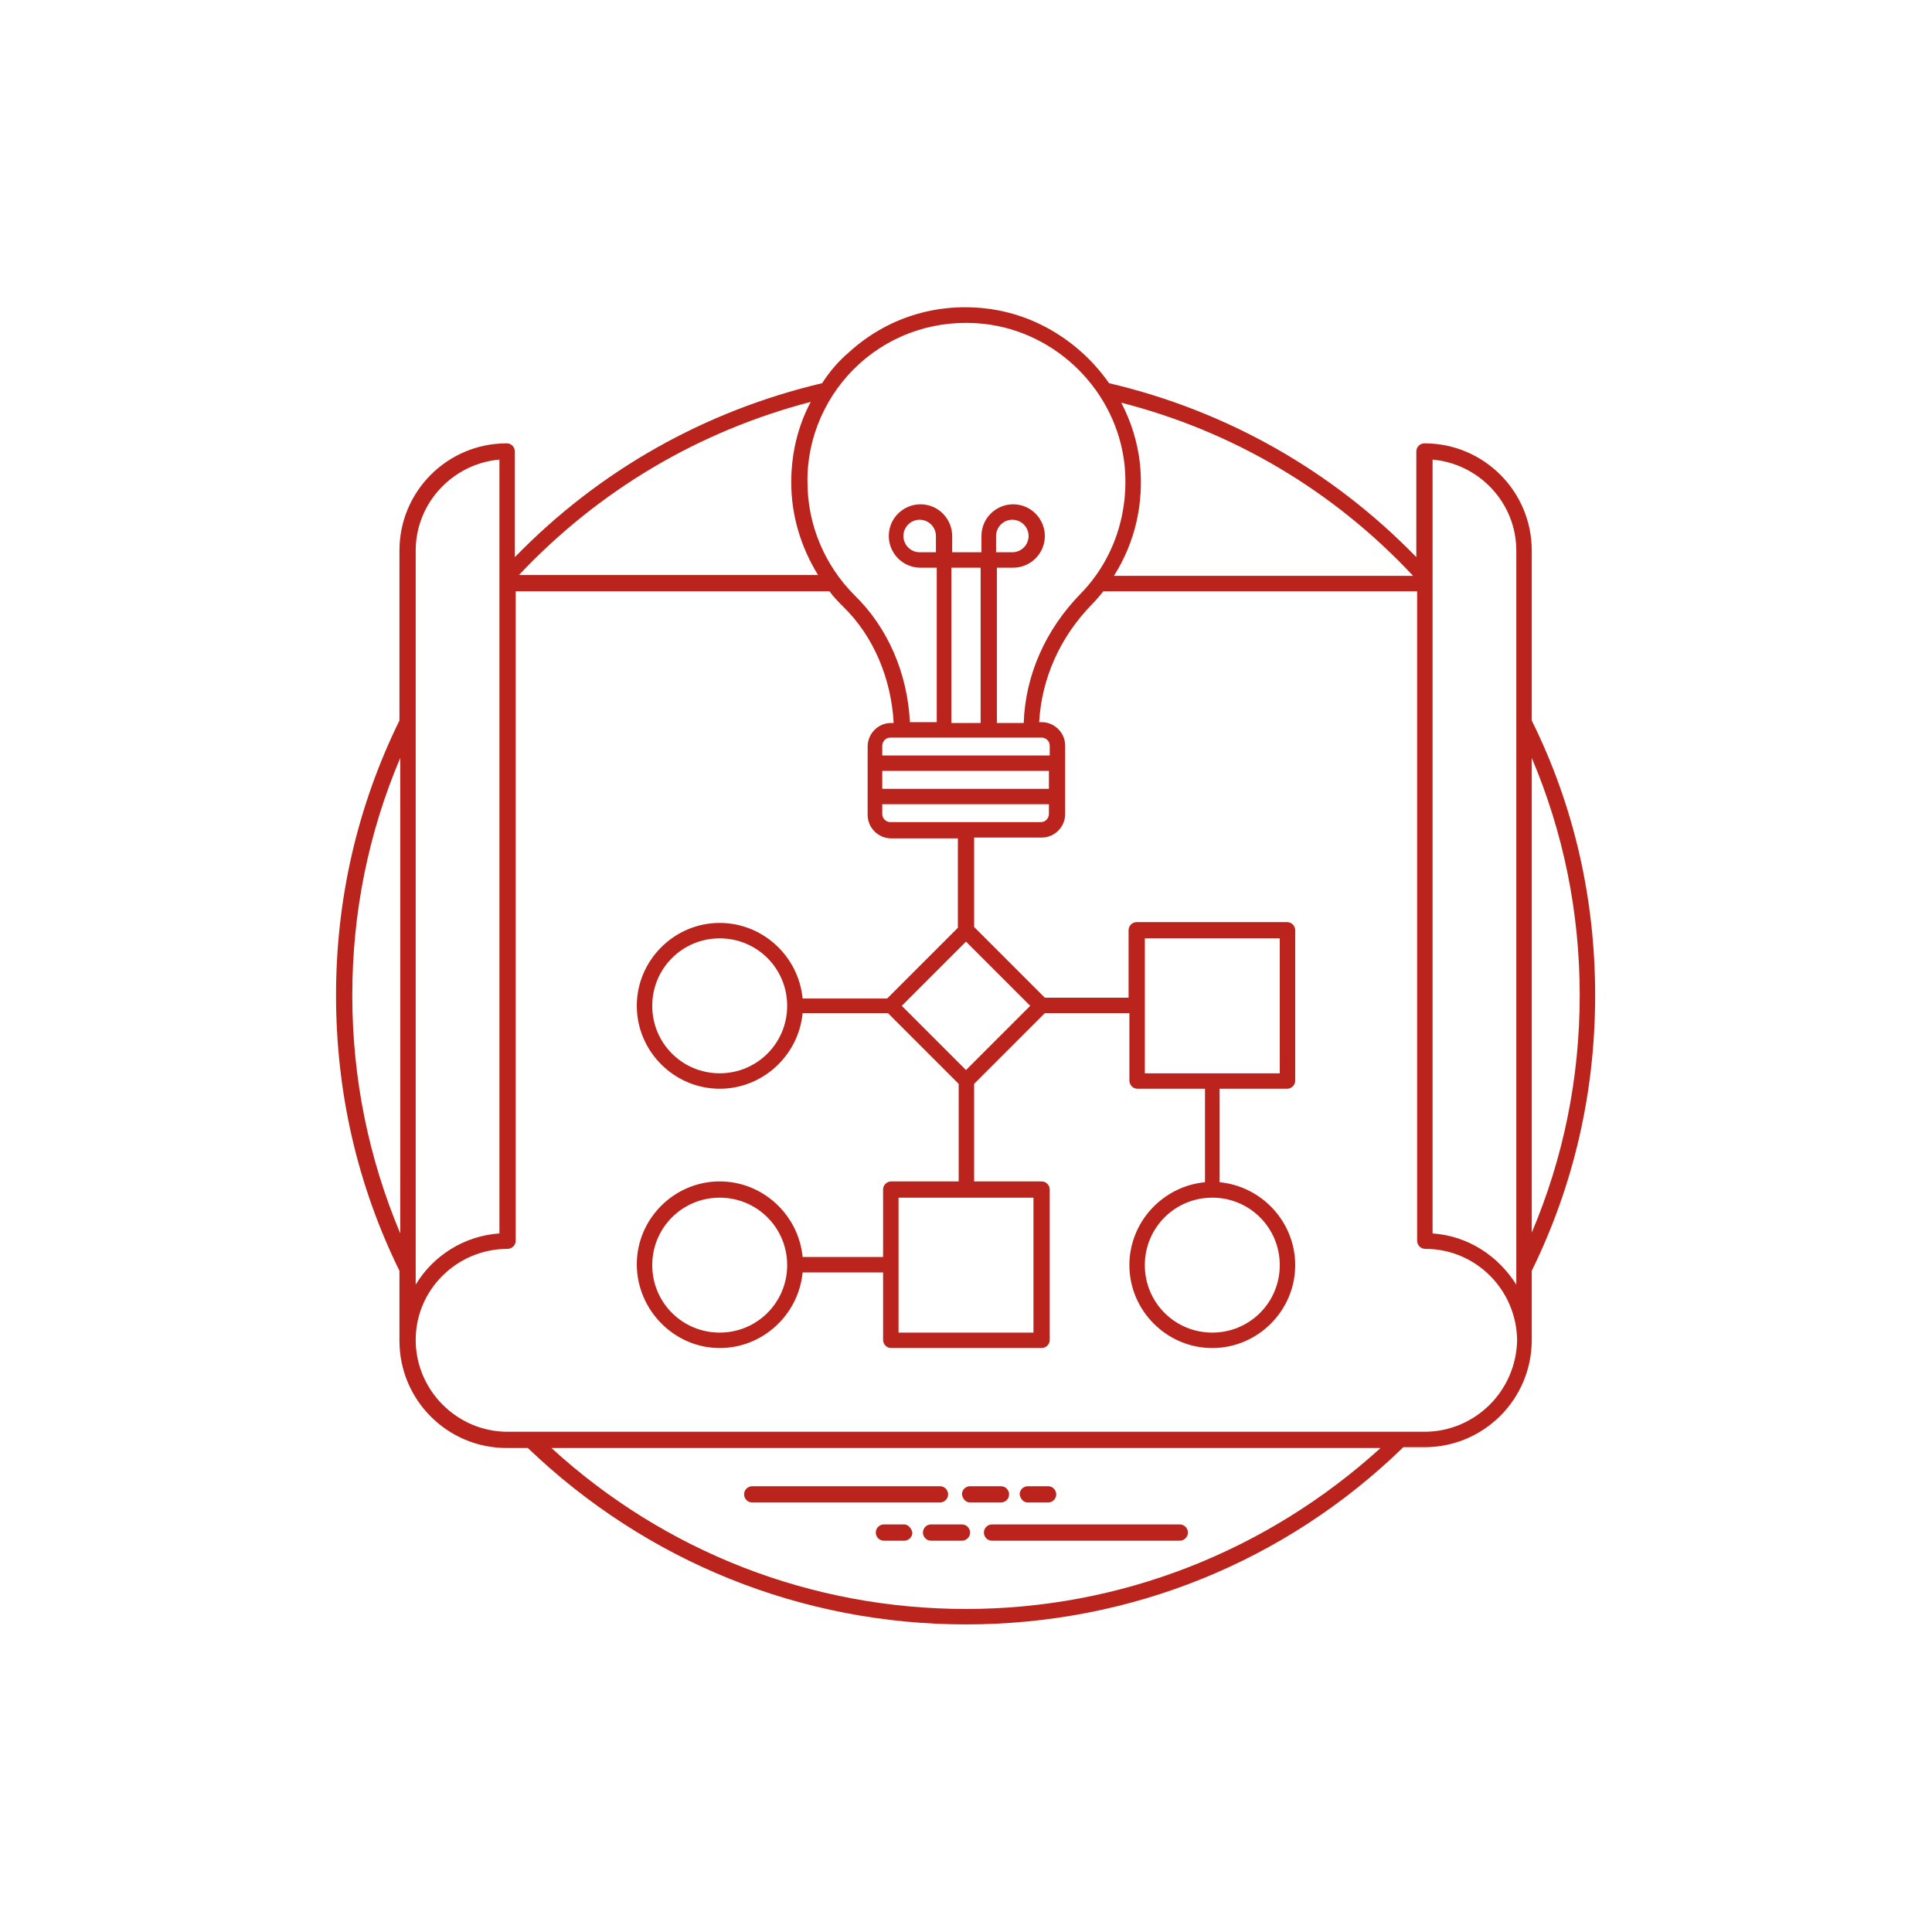
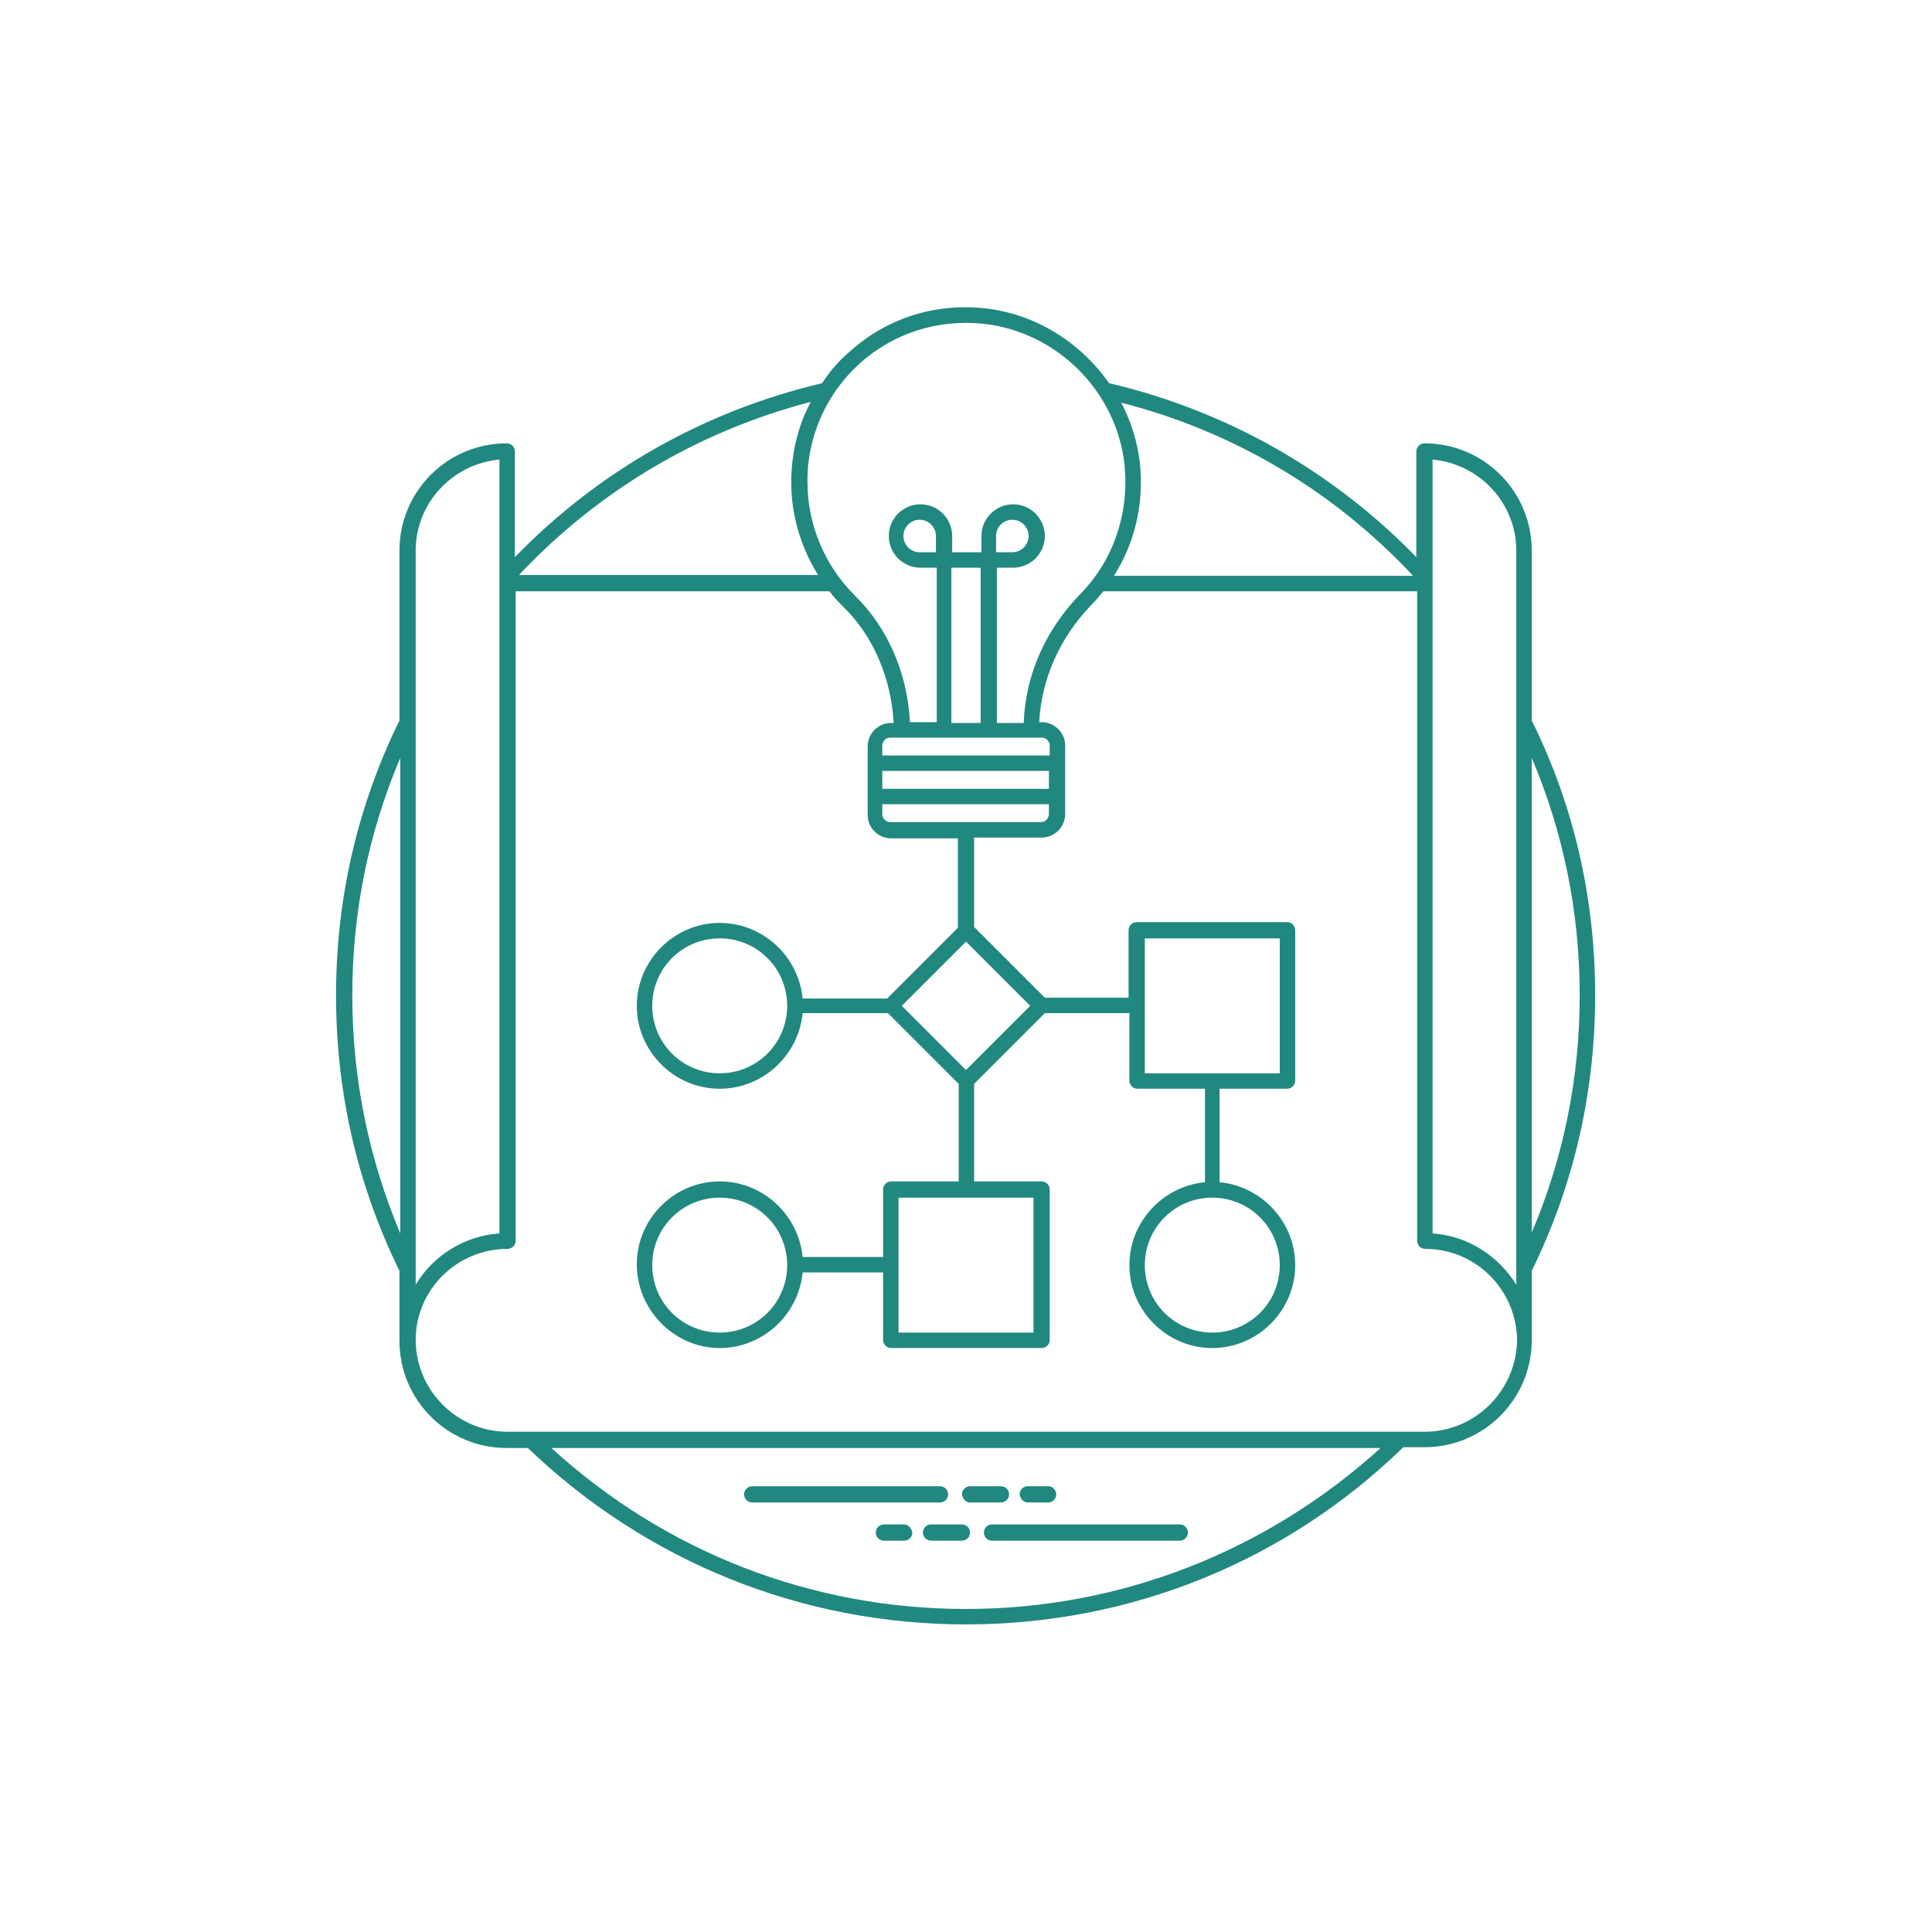
<svg xmlns="http://www.w3.org/2000/svg" width="100" height="100">
-   <svg fill="#bb241d" transform="matrix(.69 0 0 .69 15.5 15.5)" viewBox="0 0 164 164">
+   <svg fill="#21887f" transform="matrix(.69 0 0 .69 15.5 15.5)" viewBox="0 0 164 164">
    <path d="M55.7 148h23.1c.5 0 1-.4 1-1 0-.5-.4-1-1-1H55.7c-.5 0-1 .4-1 1s.5 1 1 1zM82.5 148h3.8c.5 0 1-.4 1-1 0-.5-.4-1-1-1h-3.8c-.5 0-1 .4-1 1 .1.6.5 1 1 1zM89.6 148h2.5c.5 0 1-.4 1-1 0-.5-.4-1-1-1h-2.5c-.5 0-1 .4-1 1 .1.6.5 1 1 1zM84.2 151.7c0 .5.4 1 1 1h23.1c.5 0 1-.4 1-1 0-.5-.4-1-1-1H85.2c-.6 0-1 .5-1 1zM76.7 151.7c0 .5.4 1 1 1h3.8c.5 0 1-.4 1-1 0-.5-.4-1-1-1h-3.8c-.6 0-1 .5-1 1zM74.4 150.7h-2.5c-.5 0-1 .4-1 1 0 .5.4 1 1 1h2.5c.5 0 1-.4 1-1-.1-.5-.5-1-1-1z" />
    <path d="M151.6 119.5c5.2-10.6 7.8-22 7.8-33.9 0-11.9-2.6-23.3-7.8-33.8V30.9c0-7.3-5.9-13.2-13.2-13.2-.5 0-1 .4-1 1v13c-10.3-10.6-23.3-18-37.8-21.4-3.5-5-9-8.5-15.2-9.2-6.2-.7-12.2 1.2-16.8 5.4-1.3 1.1-2.4 2.4-3.3 3.8C49.9 13.7 36.9 21 26.5 31.7v-13c0-.5-.4-1-1-1-7.3 0-13.2 5.9-13.2 13.2v20.9c-5.2 10.6-7.8 22-7.8 33.8 0 11.9 2.6 23.3 7.8 33.9v8.6c0 7.3 5.9 13.2 13.2 13.2h2.6C42.7 155.3 61.8 163 82 163c20.2 0 39.3-7.7 53.8-21.8h2.6c7.3 0 13.2-5.9 13.2-13.2v-8.5zm5.9-33.9c0 10.2-2 20-5.9 29.2V56.4c3.9 9.2 5.9 19 5.9 29.2zm-7.8-54.7v90.3c-2.2-3.5-5.9-6-10.3-6.3V19.7c5.7.5 10.3 5.3 10.3 11.2zM137 34h-36.8c2.6-4.1 3.7-8.9 3.2-13.8-.3-2.7-1.1-5.2-2.3-7.5 13.7 3.5 26.1 10.8 35.9 21.3zM68.9 7.9c4.2-3.8 9.7-5.5 15.3-4.9 9 1 16.3 8.3 17.3 17.3.6 5.9-1.3 11.7-5.4 15.9-4.3 4.4-6.8 10-7 15.9h-3.3V33h2c2.1 0 3.9-1.7 3.9-3.9 0-2.1-1.7-3.9-3.9-3.9-2.1 0-3.9 1.7-3.9 3.9v2h-3.6v-2c0-2.1-1.7-3.9-3.9-3.9-2.1 0-3.9 1.7-3.9 3.9 0 2.1 1.7 3.9 3.9 3.9h2v19h-3.3c-.3-6-2.7-11.6-6.8-15.6-3.7-3.7-5.8-8.7-5.8-13.9-.1-5.5 2.3-10.9 6.4-14.6zm4.8 110.9v-8.3h16.6v16.6H73.7v-8.3zm8.3-24l-7.9-7.9L82 79l7.9 7.9-7.9 7.9zm-9.3-30.5c-.5 0-1-.4-1-1v-1.2h20.5v1.2c0 .5-.4 1-1 1H72.7zm19.6-4.1H71.7V58h20.5v2.2zm0-4.1H71.7v-1.2c0-.5.4-1 1-1h18.6c.5 0 1 .4 1 1v1.2zm-14-25h-2c-1.1 0-2-.9-2-2s.9-2 2-2 2 .9 2 2v2zm5.5 21h-3.6V33h3.6v19.1zm1.9-21v-2c0-1.1.9-2 2-2s2 .9 2 2-.9 2-2 2h-2zM62.9 12.6c-1.6 3-2.4 6.4-2.4 9.9 0 4.1 1.2 8 3.3 11.4H27c9.8-10.4 22.1-17.7 35.9-21.3zm-38.3 7.1v95.2c-4.4.3-8.2 2.8-10.3 6.3V30.9c0-5.9 4.6-10.7 10.3-11.2zM6.5 85.6c0-10.2 2-20 5.9-29.2v58.5c-3.9-9.3-5.9-19.1-5.9-29.3zM82 161.1c-19 0-37-7-51-19.8h102c-14 12.7-32 19.8-51 19.8zm56.4-21.8H25.6c-6.2 0-11.3-5.1-11.3-11.3 0-6.2 5.1-11.2 11.3-11.2.5 0 1-.4 1-1V35.9h38.6c.5.7 1.1 1.3 1.7 1.9 3.7 3.6 5.9 8.8 6.2 14.3h-.3c-1.6 0-2.9 1.3-2.9 2.9v8.4c0 1.6 1.3 2.9 2.9 2.9H81v11L72.3 86H61.9c-.5-5.2-4.9-9.3-10.2-9.3-5.6 0-10.2 4.6-10.2 10.2s4.6 10.2 10.2 10.2c5.3 0 9.7-4.1 10.2-9.3h10.5l8.7 8.7v12h-8.3c-.5 0-1 .4-1 1v8.3h-9.9c-.5-5.2-4.9-9.3-10.2-9.3-5.6 0-10.2 4.6-10.2 10.2S46.1 129 51.7 129c5.3 0 9.7-4.1 10.2-9.3h9.9v8.3c0 .5.4 1 1 1h18.5c.5 0 1-.4 1-1v-18.5c0-.5-.4-1-1-1H83v-12l8.7-8.7h10.4v8.3c0 .5.4 1 1 1h8.3v11.5c-5.2.5-9.3 4.9-9.3 10.2 0 5.6 4.6 10.2 10.2 10.2s10.2-4.6 10.2-10.2c0-5.3-4.1-9.7-9.3-10.2V97.1h8.3c.5 0 1-.4 1-1V77.6c0-.5-.4-1-1-1H103c-.5 0-1 .4-1 1v8.3H91.7L83 77.2v-11h8.3c1.6 0 2.9-1.3 2.9-2.9v-8.4c0-1.6-1.3-2.9-2.9-2.9H91c.3-5.3 2.5-10.4 6.5-14.5.5-.5 1-1.1 1.4-1.6h38.6v79.9c0 .5.4 1 1 1 6.2 0 11.2 5 11.3 11.2-.1 6.3-5.2 11.3-11.4 11.3zM60 86.9c0 4.6-3.7 8.3-8.3 8.3-4.6 0-8.3-3.7-8.3-8.3 0-4.6 3.7-8.3 8.3-8.3 4.6 0 8.3 3.7 8.3 8.3zm0 31.9c0 4.6-3.7 8.3-8.3 8.3-4.6 0-8.3-3.7-8.3-8.3 0-4.6 3.7-8.3 8.3-8.3 4.6 0 8.3 3.7 8.3 8.3zm52.3-8.3c4.6 0 8.3 3.7 8.3 8.3 0 4.6-3.7 8.3-8.3 8.3-4.6 0-8.3-3.7-8.3-8.3 0-4.6 3.7-8.3 8.3-8.3zM104 95.2V78.6h16.6v16.6H104z" />
  </svg>
</svg>
